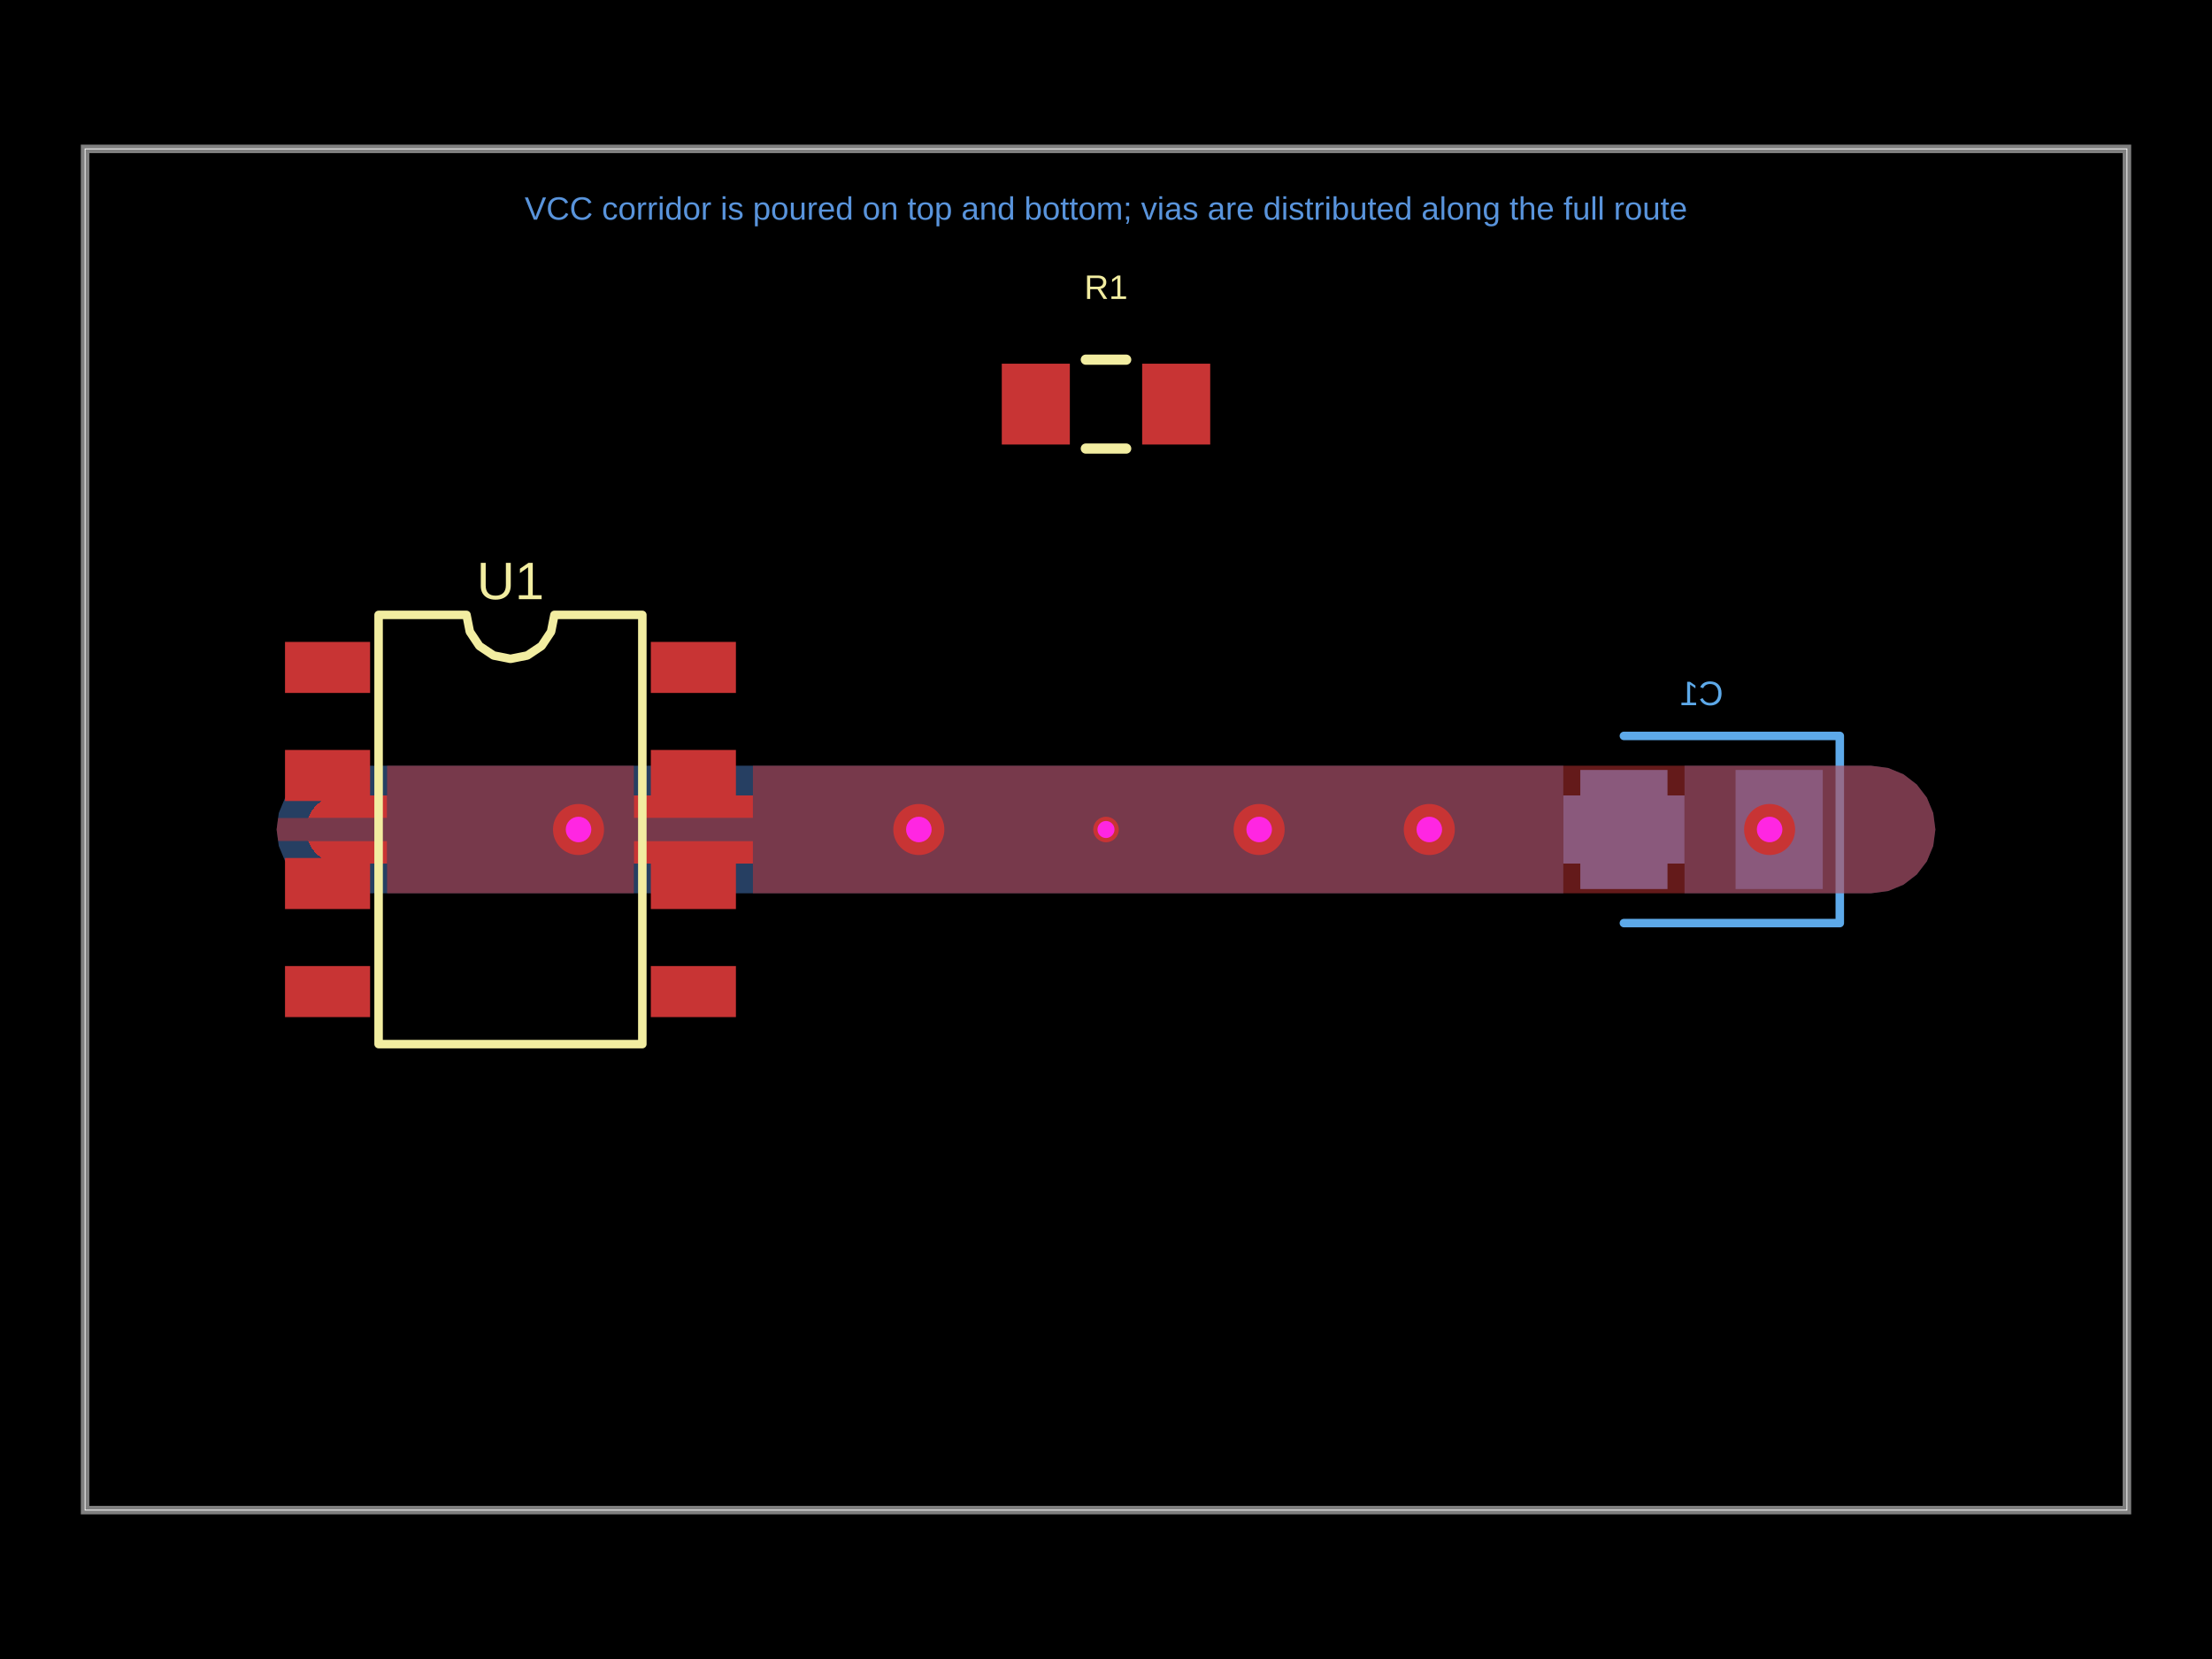
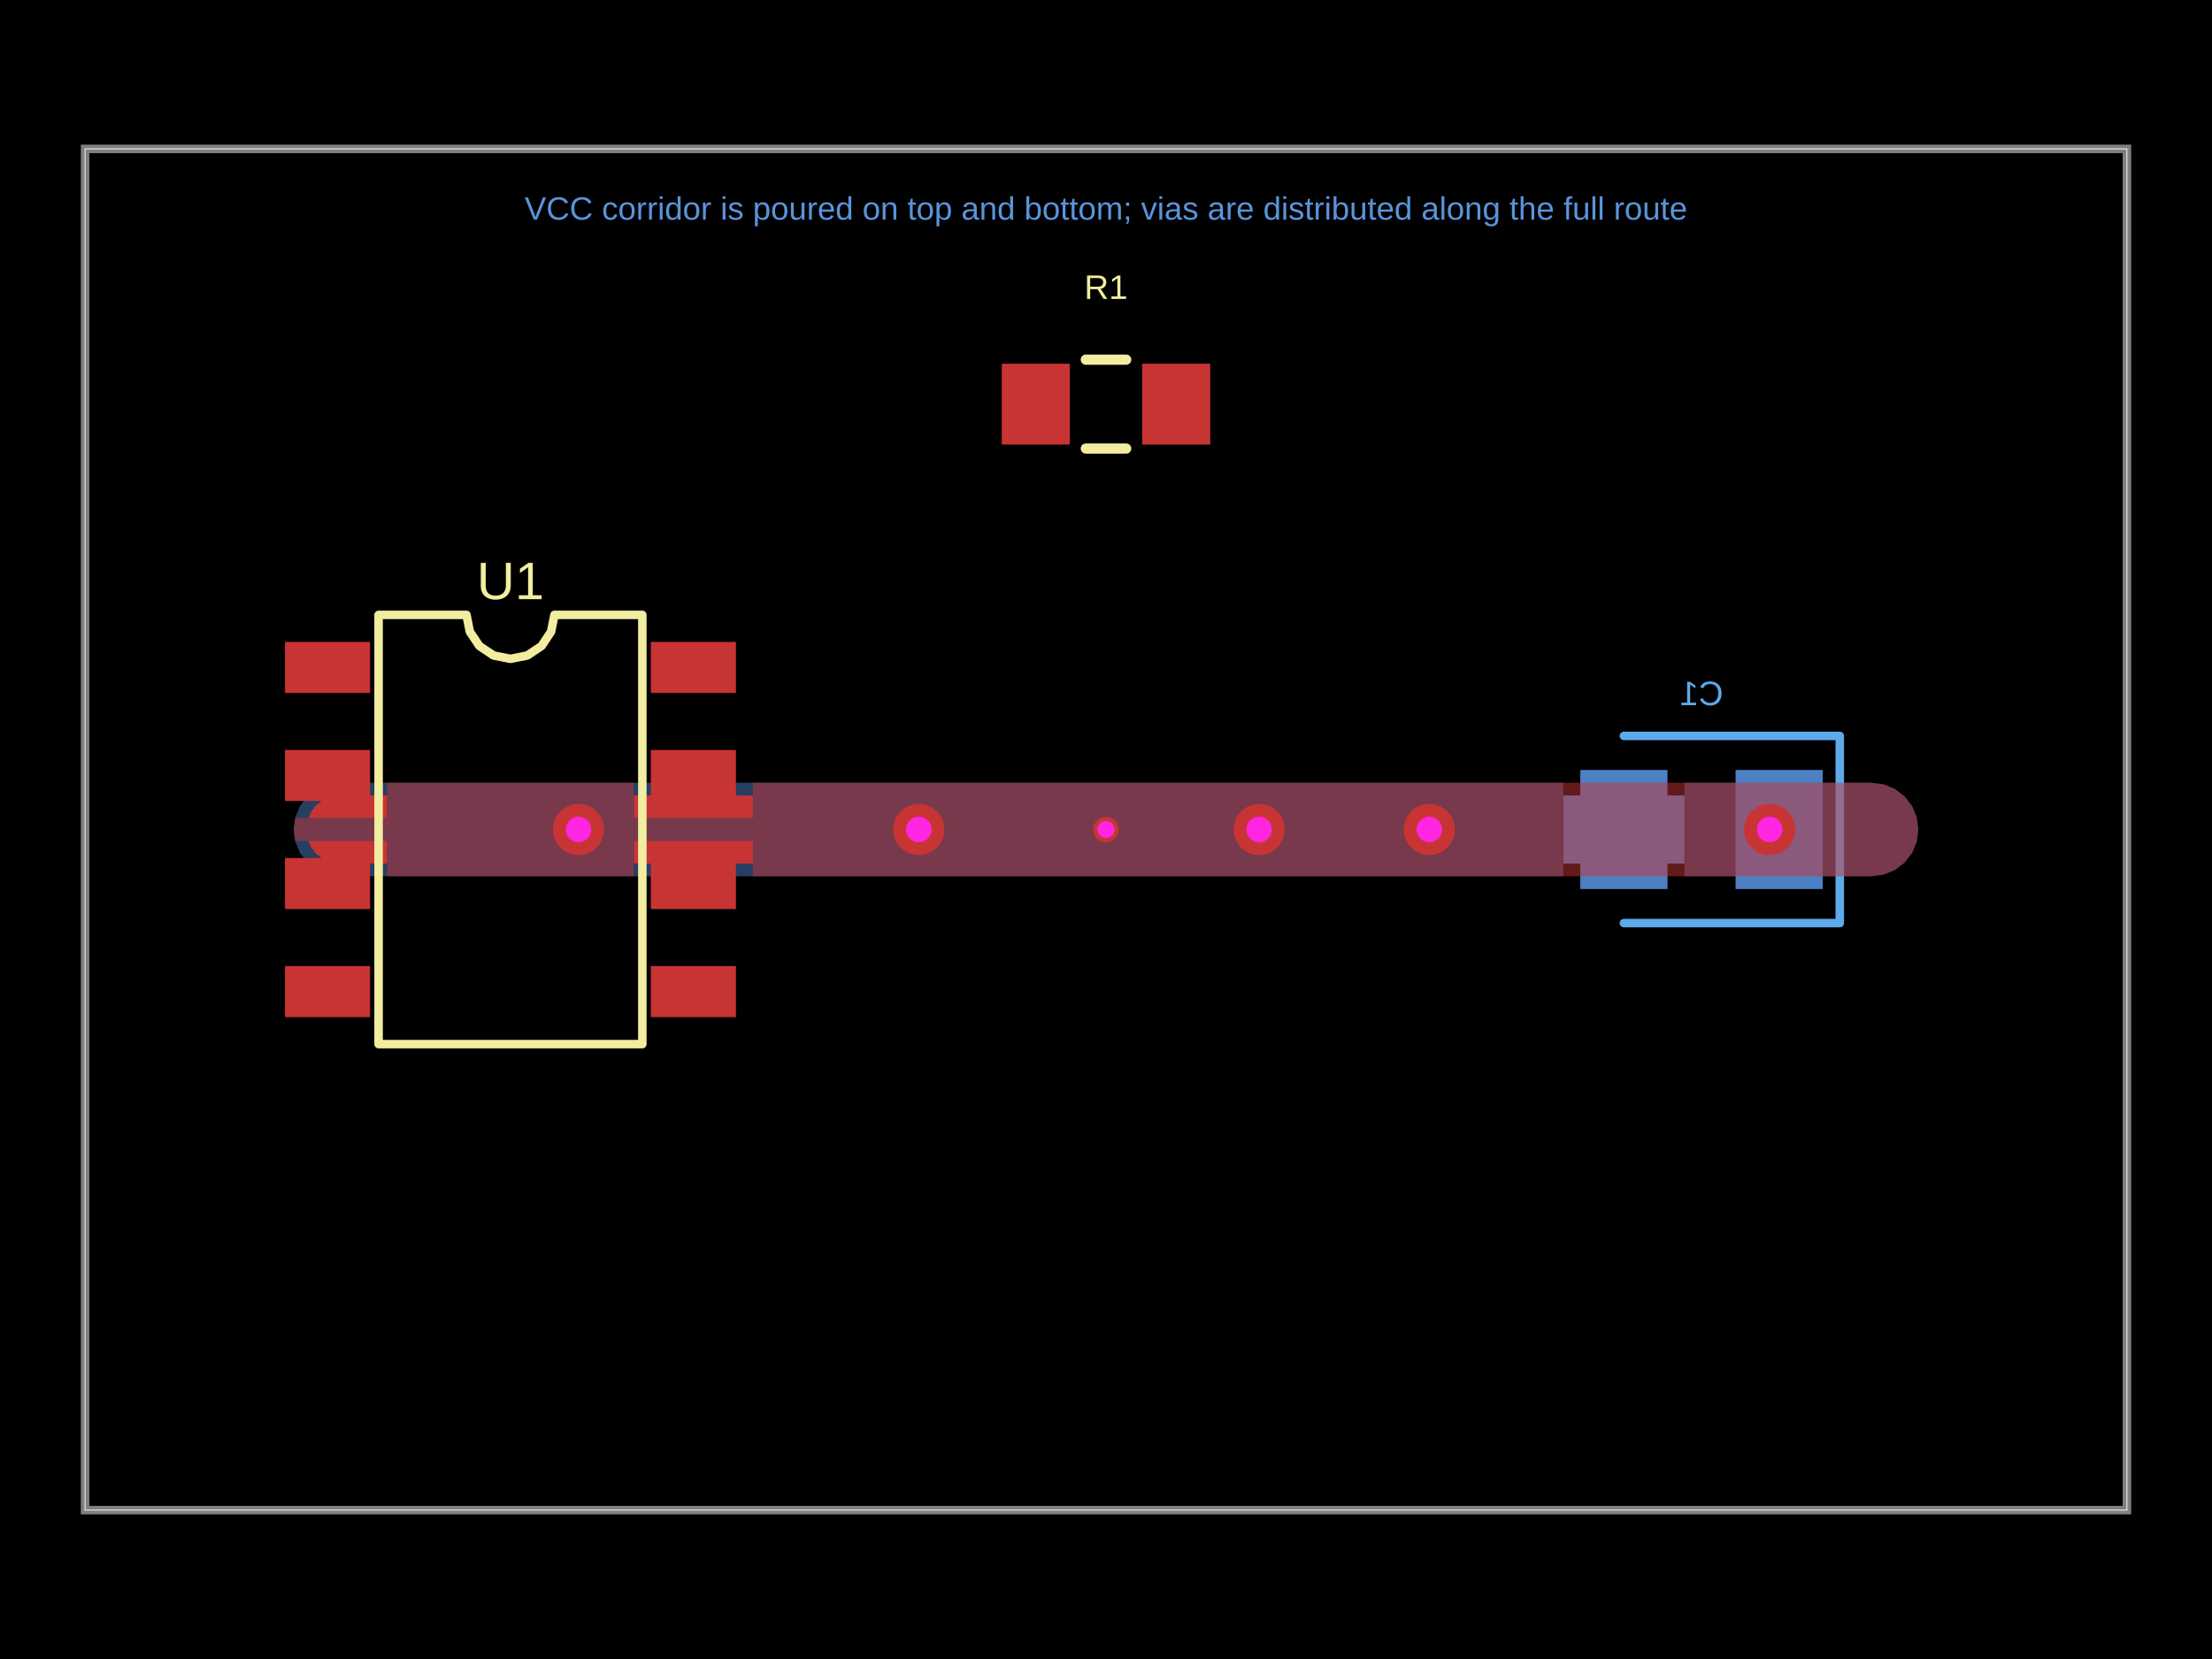
<svg xmlns="http://www.w3.org/2000/svg" width="800" height="600" data-software-used-string="@tscircuit/core@0.0.1697">
  <style />
  <defs class="copper-pour-trace-mask-defs">
    <mask id="copper-pour-trace-mask-top" maskUnits="userSpaceOnUse" x="0" y="0" width="800" height="600">
      <rect x="0" y="0" width="800" height="600" fill="#fff" />
-       <path d="M 140 323.077 L 140 304.154 L 100.587 304.154 L 100.04 300 L 100.587 295.846 L 140 295.846 L 140 276.923 L 229.231 276.923 L 229.231 295.846 L 272.308 295.846 L 272.308 276.923 L 676.62 276.923 L 682.886 277.748 L 688.442 280.049 L 693.213 283.71 L 696.874 288.481 L 699.175 294.038 L 699.96 300 L 699.175 305.962 L 696.874 311.519 L 693.213 316.29 L 688.442 319.951 L 682.886 322.252 L 676.62 323.077 L 272.308 323.077 L 272.308 304.154 L 229.231 304.154 L 229.231 323.077 L 140 323.077 Z" fill-rule="evenodd" fill="#000" />
+       <path d="M 140 316.923 L 140 304.154 L 106.741 304.154 L 106.194 300 L 106.741 295.846 L 140 295.846 L 140 283.077 L 229.231 283.077 L 229.231 295.846 L 272.308 295.846 L 272.308 283.077 L 676.62 283.077 L 681.293 283.692 L 685.365 285.379 L 688.861 288.062 L 691.544 291.558 L 693.231 295.63 L 693.806 300 L 693.231 304.37 L 691.544 308.442 L 688.861 311.938 L 685.365 314.621 L 681.293 316.308 L 676.62 316.923 L 272.308 316.923 L 272.308 304.154 L 229.231 304.154 L 229.231 316.923 L 140 316.923 Z" fill-rule="evenodd" fill="#000" />
    </mask>
    <mask id="copper-pour-trace-mask-bottom" maskUnits="userSpaceOnUse" x="0" y="0" width="800" height="600">
      <rect x="0" y="0" width="800" height="600" fill="#fff" />
-       <path d="M 676.62 323.077 L 609.231 323.077 L 609.231 276.923 L 676.62 276.923 L 682.886 277.748 L 688.442 280.049 L 693.213 283.71 L 696.874 288.481 L 699.175 294.038 L 699.96 300 L 699.175 305.962 L 696.874 311.519 L 693.213 316.29 L 688.442 319.951 L 682.886 322.252 L 676.62 323.077 Z" fill-rule="evenodd" fill="#000" />
-       <path d="M 565.385 323.077 L 123.38 323.077 L 117.114 322.252 L 111.558 319.951 L 106.787 316.29 L 103.126 311.519 L 100.825 305.962 L 100.04 300 L 100.825 294.038 L 103.126 288.481 L 106.787 283.71 L 111.558 280.049 L 117.114 277.748 L 123.38 276.923 L 565.385 276.923 L 565.385 323.077 Z" fill-rule="evenodd" fill="#000" />
+       <path d="M 676.62 316.923 L 609.231 316.923 L 609.231 283.077 L 676.62 283.077 L 681.293 283.692 L 685.365 285.379 L 688.861 288.062 L 691.544 291.558 L 693.231 295.63 L 693.806 300 L 693.231 304.37 L 691.544 308.442 L 688.861 311.938 L 685.365 314.621 L 681.293 316.308 L 676.62 316.923 Z" fill-rule="evenodd" fill="#000" />
+       <path d="M 565.385 316.923 L 123.38 316.923 L 118.707 316.308 L 114.635 314.621 L 111.139 311.938 L 108.456 308.442 L 106.769 304.37 L 106.194 300 L 106.769 295.63 L 108.456 291.558 L 111.139 288.062 L 114.635 285.379 L 118.707 283.692 L 123.38 283.077 L 565.385 283.077 L 565.385 316.923 Z" fill-rule="evenodd" fill="#000" />
    </mask>
  </defs>
  <rect class="boundary" x="0" y="0" fill="#000" width="800" height="600" data-type="pcb_background" data-pcb-layer="global" />
  <rect class="pcb-boundary" fill="none" stroke="#fff" stroke-width="0.3" x="30.769" y="53.846" width="738.462" height="492.308" data-type="pcb_boundary" data-pcb-layer="global" />
  <path class="pcb-board" d="M 30.769 546.154 L 769.231 546.154 L 769.231 53.846 L 30.769 53.846 Z" fill="none" stroke="rgba(255, 255, 255, 0.5)" stroke-width="3.077" data-type="pcb_board" data-pcb-layer="board" />
  <rect class="pcb-pad" fill="rgb(77, 127, 196)" x="627.692" y="278.462" width="31.538" height="43.077" data-type="pcb_smtpad" data-pcb-layer="bottom" data-pad-name="C1.pin1" data-pad-net-name="VCC" />
  <rect class="pcb-pad" fill="rgb(77, 127, 196)" x="571.538" y="278.462" width="31.538" height="43.077" data-type="pcb_smtpad" data-pcb-layer="bottom" data-pad-name="C1.pin2" data-pad-net-name="GND" />
  <g class="pcb-trace-mask-group" mask="url(#copper-pour-trace-mask-bottom)">
    <path class="pcb-trace" stroke="rgb(77, 127, 196)" fill="none" stroke-width="24.615" stroke-linecap="round" stroke-linejoin="round" shape-rendering="crispEdges" data-type="pcb_trace" data-pcb-layer="bottom" d="M 400 300 L 676.923 300" />
  </g>
-   <path class="pcb-copper-pour pcb-copper-pour-brep" d="M 676.62 323.077 L 609.231 323.077 L 609.231 276.923 L 676.62 276.923 L 682.886 277.748 L 688.442 280.049 L 693.213 283.71 L 696.874 288.481 L 699.175 294.038 L 699.96 300 L 699.175 305.962 L 696.874 311.519 L 693.213 316.29 L 688.442 319.951 L 682.886 322.252 L 676.62 323.077 Z" fill-rule="evenodd" fill="rgb(77, 127, 196)" fill-opacity="0.5" data-type="pcb_copper_pour" data-pcb-layer="bottom" />
-   <path class="pcb-copper-pour pcb-copper-pour-brep" d="M 565.385 323.077 L 123.38 323.077 L 117.114 322.252 L 111.558 319.951 L 106.787 316.29 L 103.126 311.519 L 100.825 305.962 L 100.04 300 L 100.825 294.038 L 103.126 288.481 L 106.787 283.71 L 111.558 280.049 L 117.114 277.748 L 123.38 276.923 L 565.385 276.923 L 565.385 323.077 Z" fill-rule="evenodd" fill="rgb(77, 127, 196)" fill-opacity="0.5" data-type="pcb_copper_pour" data-pcb-layer="bottom" />
+   <path class="pcb-copper-pour pcb-copper-pour-brep" d="M 676.62 316.923 L 609.231 316.923 L 609.231 283.077 L 676.62 283.077 L 681.293 283.692 L 685.365 285.379 L 688.861 288.062 L 691.544 291.558 L 693.231 295.63 L 693.806 300 L 693.231 304.37 L 691.544 308.442 L 688.861 311.938 L 685.365 314.621 L 681.293 316.308 L 676.62 316.923 Z" fill-rule="evenodd" fill="rgb(77, 127, 196)" fill-opacity="0.5" data-type="pcb_copper_pour" data-pcb-layer="bottom" />
+   <path class="pcb-copper-pour pcb-copper-pour-brep" d="M 565.385 316.923 L 123.38 316.923 L 118.707 316.308 L 114.635 314.621 L 111.139 311.938 L 108.456 308.442 L 106.769 304.37 L 106.194 300 L 106.769 295.63 L 108.456 291.558 L 111.139 288.062 L 114.635 285.379 L 118.707 283.692 L 123.38 283.077 L 565.385 283.077 L 565.385 316.923 Z" fill-rule="evenodd" fill="rgb(77, 127, 196)" fill-opacity="0.5" data-type="pcb_copper_pour" data-pcb-layer="bottom" />
  <path class="pcb-silkscreen pcb-silkscreen-bottom" d="M 587.308 266.154 L 665.385 266.154 L 665.385 333.846 L 587.308 333.846" fill="none" stroke="#5da9e9" stroke-width="3.077" stroke-linecap="round" stroke-linejoin="round" data-pcb-component-id="pcb_component_1" data-pcb-silkscreen-path-id="pcb_silkscreen_path_1" data-type="pcb_silkscreen_path" data-pcb-layer="bottom" />
  <text x="0" y="0" dx="0" dy="0" fill="#5da9e9" font-family="Arial, sans-serif" font-size="12.308" text-anchor="middle" dominant-baseline="central" transform="matrix(-1,0,0,1,615.3846,250.7692)" class="pcb-silkscreen-text pcb-silkscreen-bottom" data-pcb-silkscreen-text-id="pcb_silkscreen_text_1" stroke="none" data-type="pcb_silkscreen_text" data-pcb-layer="bottom">C1</text>
  <rect class="pcb-pad" fill="rgb(200, 52, 52)" x="103.077" y="232.154" width="30.769" height="18.462" data-type="pcb_smtpad" data-pcb-layer="top" data-pad-name="U1.pin1" data-pad-net-name="VCC" />
  <rect class="pcb-pad" fill="rgb(200, 52, 52)" x="103.077" y="271.231" width="30.769" height="18.462" data-type="pcb_smtpad" data-pcb-layer="top" data-pad-name="U1.pin2" data-pad-net-name="GND" />
  <rect class="pcb-pad" fill="rgb(200, 52, 52)" x="103.077" y="310.308" width="30.769" height="18.462" data-type="pcb_smtpad" data-pcb-layer="top" data-pad-name="U1.pin3" />
  <rect class="pcb-pad" fill="rgb(200, 52, 52)" x="103.077" y="349.385" width="30.769" height="18.462" data-type="pcb_smtpad" data-pcb-layer="top" data-pad-name="U1.pin4" />
  <rect class="pcb-pad" fill="rgb(200, 52, 52)" x="235.385" y="349.385" width="30.769" height="18.462" data-type="pcb_smtpad" data-pcb-layer="top" data-pad-name="U1.pin5" />
  <rect class="pcb-pad" fill="rgb(200, 52, 52)" x="235.385" y="310.308" width="30.769" height="18.462" data-type="pcb_smtpad" data-pcb-layer="top" data-pad-name="U1.pin6" />
  <rect class="pcb-pad" fill="rgb(200, 52, 52)" x="235.385" y="271.231" width="30.769" height="18.462" data-type="pcb_smtpad" data-pcb-layer="top" data-pad-name="U1.pin7" />
  <rect class="pcb-pad" fill="rgb(200, 52, 52)" x="235.385" y="232.154" width="30.769" height="18.462" data-type="pcb_smtpad" data-pcb-layer="top" data-pad-name="U1.pin8" />
  <rect class="pcb-pad" fill="rgb(200, 52, 52)" x="362.308" y="131.538" width="24.615" height="29.231" data-type="pcb_smtpad" data-pcb-layer="top" data-pad-name="R1.pin1" />
  <rect class="pcb-pad" fill="rgb(200, 52, 52)" x="413.077" y="131.538" width="24.615" height="29.231" data-type="pcb_smtpad" data-pcb-layer="top" data-pad-name="R1.pin2" data-pad-net-name="GND" />
  <g class="pcb-trace-mask-group" mask="url(#copper-pour-trace-mask-top)">
    <path class="pcb-trace" stroke="rgb(200, 52, 52)" fill="none" stroke-width="24.615" stroke-linecap="round" stroke-linejoin="round" shape-rendering="crispEdges" data-type="pcb_trace" data-pcb-layer="top" d="M 123.077 300 L 400 300" />
  </g>
-   <path class="pcb-copper-pour pcb-copper-pour-brep" d="M 140 323.077 L 140 304.154 L 100.587 304.154 L 100.04 300 L 100.587 295.846 L 140 295.846 L 140 276.923 L 229.231 276.923 L 229.231 295.846 L 272.308 295.846 L 272.308 276.923 L 676.62 276.923 L 682.886 277.748 L 688.442 280.049 L 693.213 283.71 L 696.874 288.481 L 699.175 294.038 L 699.96 300 L 699.175 305.962 L 696.874 311.519 L 693.213 316.29 L 688.442 319.951 L 682.886 322.252 L 676.62 323.077 L 272.308 323.077 L 272.308 304.154 L 229.231 304.154 L 229.231 323.077 L 140 323.077 Z" fill-rule="evenodd" fill="rgb(200, 52, 52)" fill-opacity="0.5" data-type="pcb_copper_pour" data-pcb-layer="top" />
+   <path class="pcb-copper-pour pcb-copper-pour-brep" d="M 140 316.923 L 140 304.154 L 106.741 304.154 L 106.194 300 L 106.741 295.846 L 140 295.846 L 140 283.077 L 229.231 283.077 L 229.231 295.846 L 272.308 295.846 L 272.308 283.077 L 676.62 283.077 L 681.293 283.692 L 685.365 285.379 L 688.861 288.062 L 691.544 291.558 L 693.231 295.63 L 693.806 300 L 693.231 304.37 L 691.544 308.442 L 688.861 311.938 L 685.365 314.621 L 681.293 316.308 L 676.62 316.923 L 272.308 316.923 L 272.308 304.154 L 229.231 304.154 L 229.231 316.923 L 140 316.923 Z" fill-rule="evenodd" fill="rgb(200, 52, 52)" fill-opacity="0.5" data-type="pcb_copper_pour" data-pcb-layer="top" />
  <path class="pcb-silkscreen pcb-silkscreen-top" d="M 136.923 377.615 L 136.923 222.385 L 168.718 222.385 L 169.928 228.468 L 173.374 233.626 L 178.532 237.072 L 184.615 238.282 L 190.699 237.072 L 195.857 233.626 L 199.303 228.468 L 200.513 222.385 L 232.308 222.385 L 232.308 377.615 L 136.923 377.615 Z" fill="none" stroke="#f2eda1" stroke-width="3.077" stroke-linecap="round" stroke-linejoin="round" data-pcb-component-id="pcb_component_0" data-pcb-silkscreen-path-id="pcb_silkscreen_path_0" data-type="pcb_silkscreen_path" data-pcb-layer="top" />
  <text x="0" y="0" dx="0" dy="0" fill="#f2eda1" font-family="Arial, sans-serif" font-size="19.09" text-anchor="middle" dominant-baseline="central" transform="matrix(1,0,0,1,184.6154,210.0769)" class="pcb-silkscreen-text pcb-silkscreen-top" data-pcb-silkscreen-text-id="pcb_silkscreen_text_0" stroke="none" data-type="pcb_silkscreen_text" data-pcb-layer="top">U1</text>
  <path class="pcb-silkscreen pcb-silkscreen-top" d="M 392.7 130.077 L 407.3 130.077" fill="none" stroke="#f2eda1" stroke-width="3.692" stroke-linecap="round" stroke-linejoin="round" data-pcb-component-id="pcb_component_2" data-pcb-silkscreen-path-id="pcb_silkscreen_path_2" data-type="pcb_silkscreen_path" data-pcb-layer="top" />
  <path class="pcb-silkscreen pcb-silkscreen-top" d="M 392.7 162.231 L 407.3 162.231" fill="none" stroke="#f2eda1" stroke-width="3.692" stroke-linecap="round" stroke-linejoin="round" data-pcb-component-id="pcb_component_2" data-pcb-silkscreen-path-id="pcb_silkscreen_path_3" data-type="pcb_silkscreen_path" data-pcb-layer="top" />
  <text x="0" y="0" dx="0" dy="0" fill="#f2eda1" font-family="Arial, sans-serif" font-size="12.308" text-anchor="middle" dominant-baseline="central" transform="matrix(1,0,0,1,400,103.8462)" class="pcb-silkscreen-text pcb-silkscreen-top" data-pcb-silkscreen-text-id="pcb_silkscreen_text_2" stroke="none" data-type="pcb_silkscreen_text" data-pcb-layer="top">R1</text>
  <g data-type="pcb_via" data-pcb-layer="through">
    <circle class="pcb-hole-outer" fill="rgb(200, 52, 52)" cx="400" cy="300" r="4.615" data-type="pcb_via" data-pcb-layer="top" />
    <circle class="pcb-hole-inner" fill="#FF26E2" cx="400" cy="300" r="3.077" data-type="pcb_via" data-pcb-layer="drill" />
  </g>
  <g data-type="pcb_via" data-pcb-layer="through">
    <circle class="pcb-hole-outer" fill="rgb(200, 52, 52)" cx="209.231" cy="300" r="9.231" data-type="pcb_via" data-pcb-layer="top" />
    <circle class="pcb-hole-inner" fill="#FF26E2" cx="209.231" cy="300" r="4.615" data-type="pcb_via" data-pcb-layer="drill" />
  </g>
  <g data-type="pcb_via" data-pcb-layer="through">
    <circle class="pcb-hole-outer" fill="rgb(200, 52, 52)" cx="332.308" cy="300" r="9.231" data-type="pcb_via" data-pcb-layer="top" />
    <circle class="pcb-hole-inner" fill="#FF26E2" cx="332.308" cy="300" r="4.615" data-type="pcb_via" data-pcb-layer="drill" />
  </g>
  <g data-type="pcb_via" data-pcb-layer="through">
    <circle class="pcb-hole-outer" fill="rgb(200, 52, 52)" cx="455.385" cy="300" r="9.231" data-type="pcb_via" data-pcb-layer="top" />
    <circle class="pcb-hole-inner" fill="#FF26E2" cx="455.385" cy="300" r="4.615" data-type="pcb_via" data-pcb-layer="drill" />
  </g>
  <g data-type="pcb_via" data-pcb-layer="through">
    <circle class="pcb-hole-outer" fill="rgb(200, 52, 52)" cx="516.923" cy="300" r="9.231" data-type="pcb_via" data-pcb-layer="top" />
    <circle class="pcb-hole-inner" fill="#FF26E2" cx="516.923" cy="300" r="4.615" data-type="pcb_via" data-pcb-layer="drill" />
  </g>
  <g data-type="pcb_via" data-pcb-layer="through">
    <circle class="pcb-hole-outer" fill="rgb(200, 52, 52)" cx="640" cy="300" r="9.231" data-type="pcb_via" data-pcb-layer="top" />
    <circle class="pcb-hole-inner" fill="#FF26E2" cx="640" cy="300" r="4.615" data-type="pcb_via" data-pcb-layer="drill" />
  </g>
  <text x="400" y="75.385" fill="rgb(89, 148, 220)" font-family="Arial, sans-serif" font-size="11.692" text-anchor="middle" dominant-baseline="central" class="pcb-note-text" data-type="pcb_note_text" data-pcb-note-text-id="pcb_note_text_0" data-pcb-layer="overlay">VCC corridor is poured on top and bottom; vias are distributed along the full route</text>
</svg>
